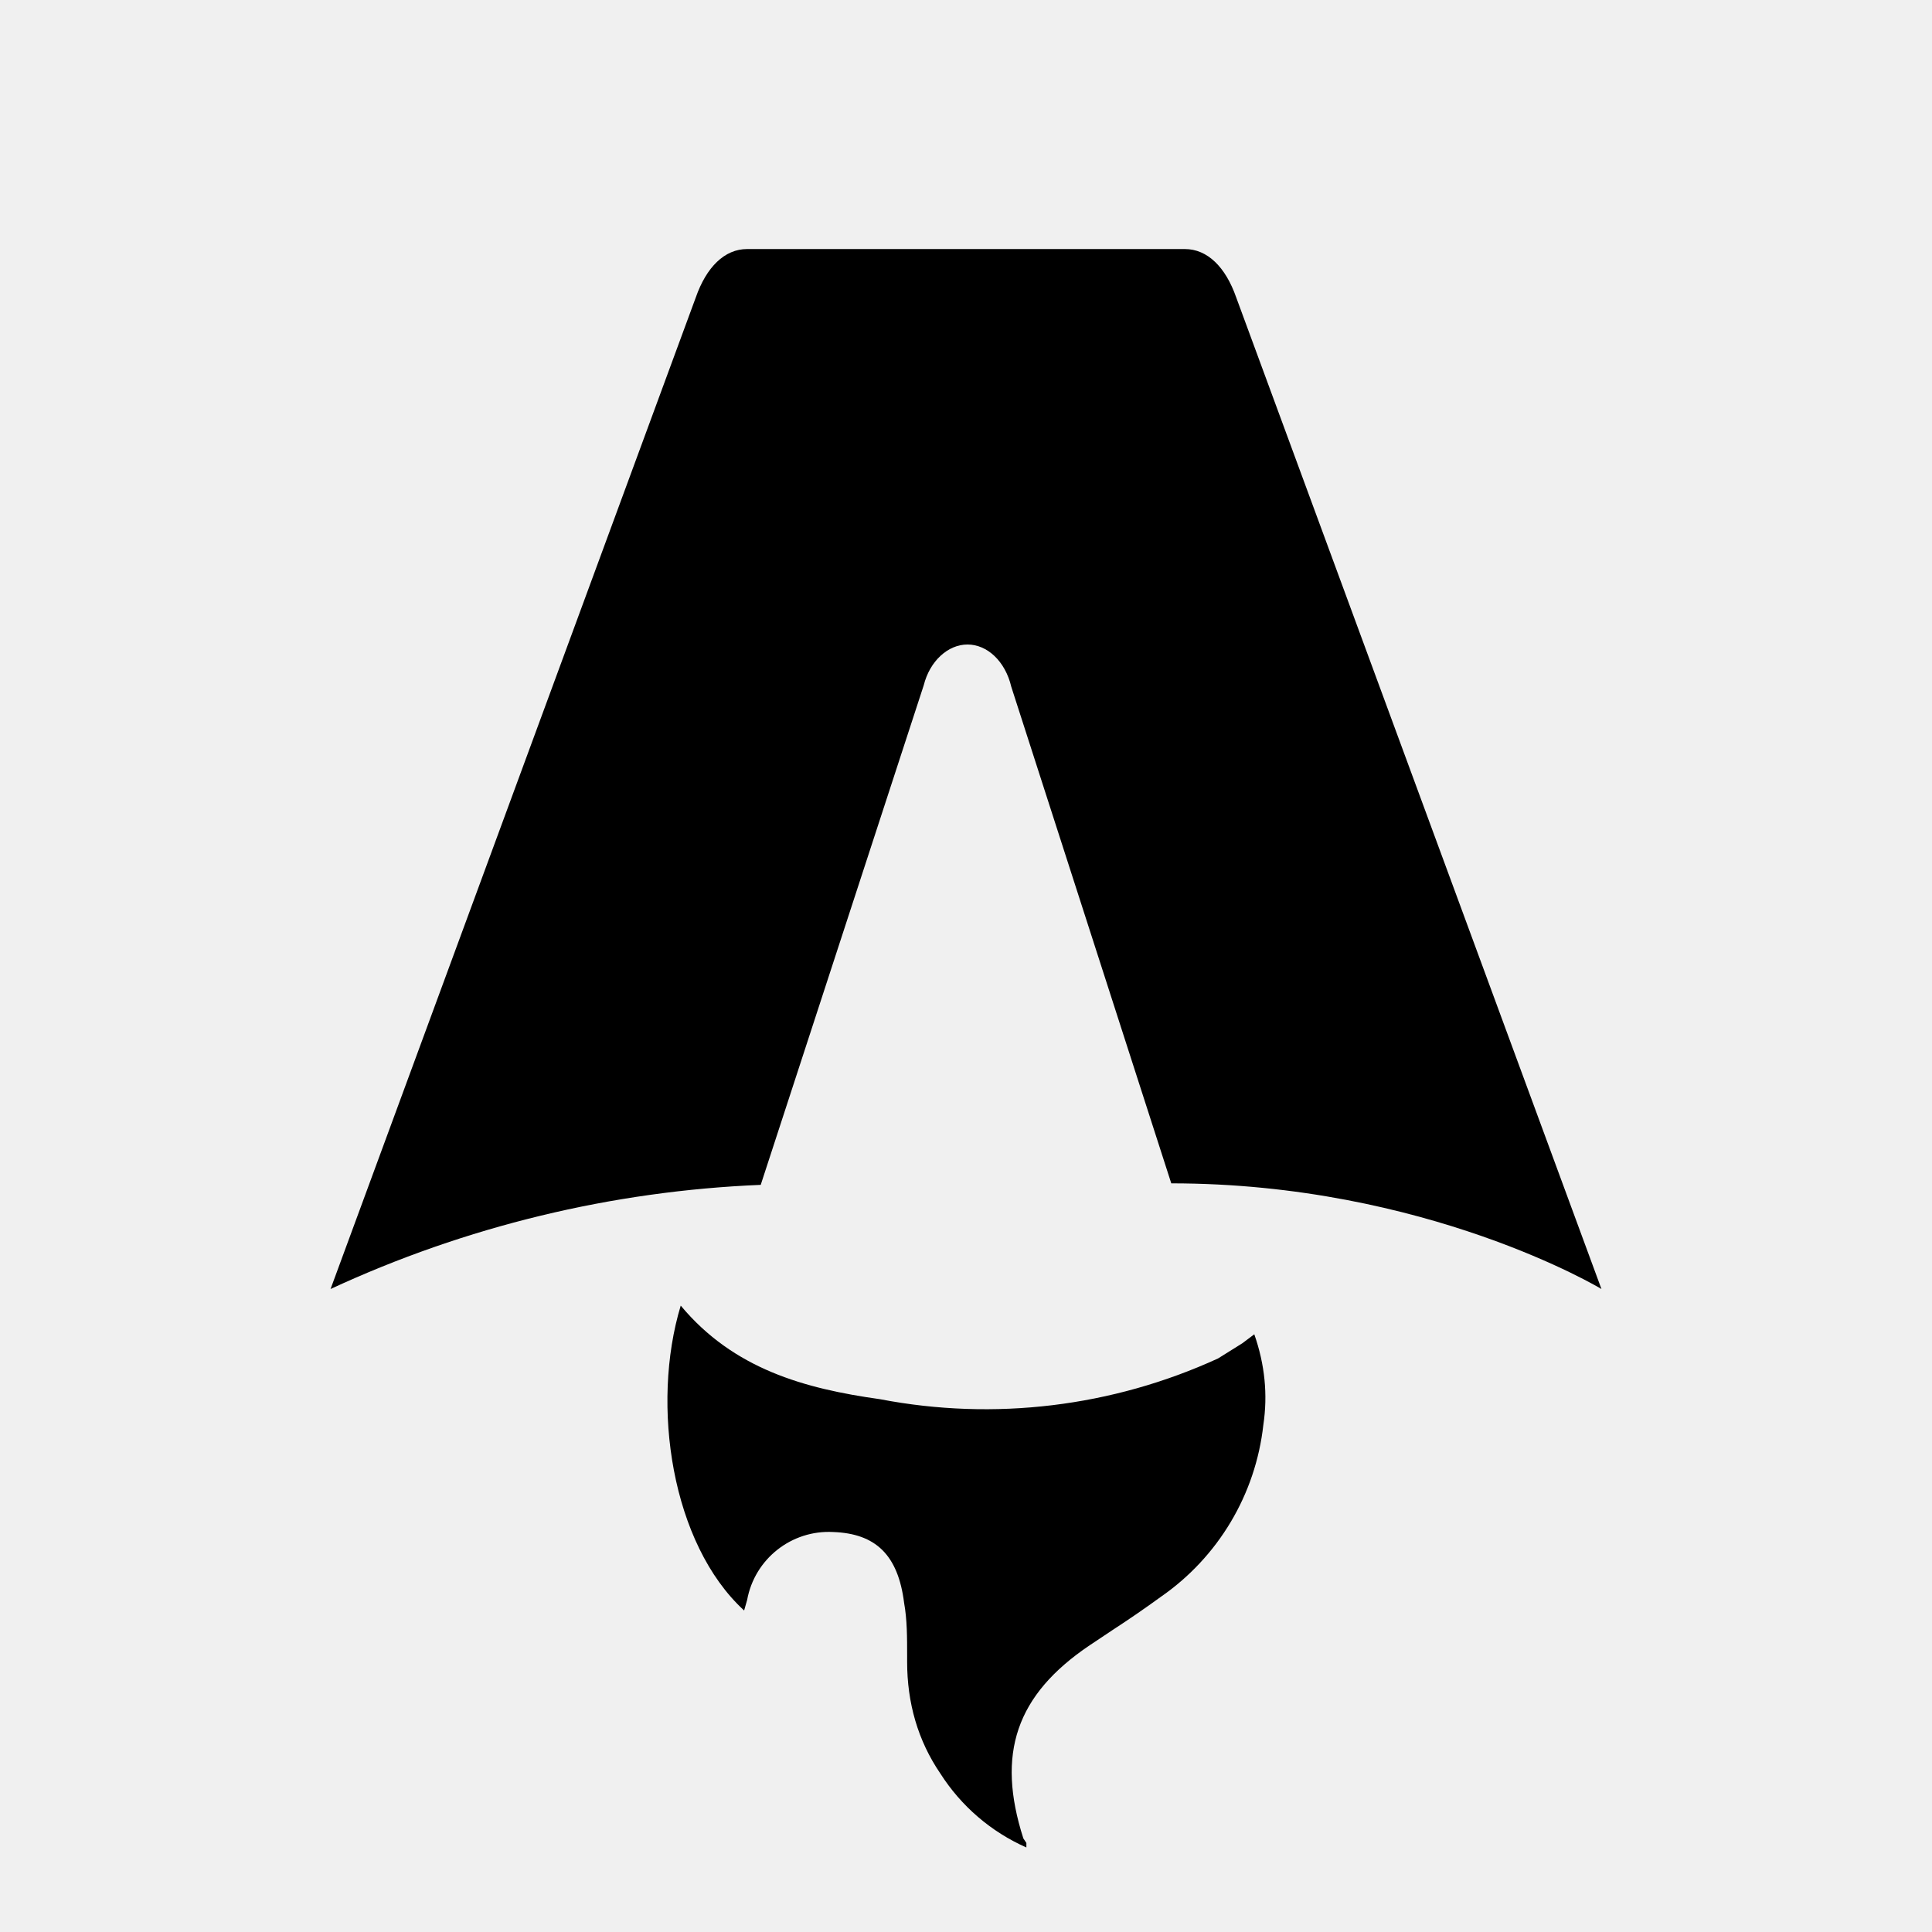
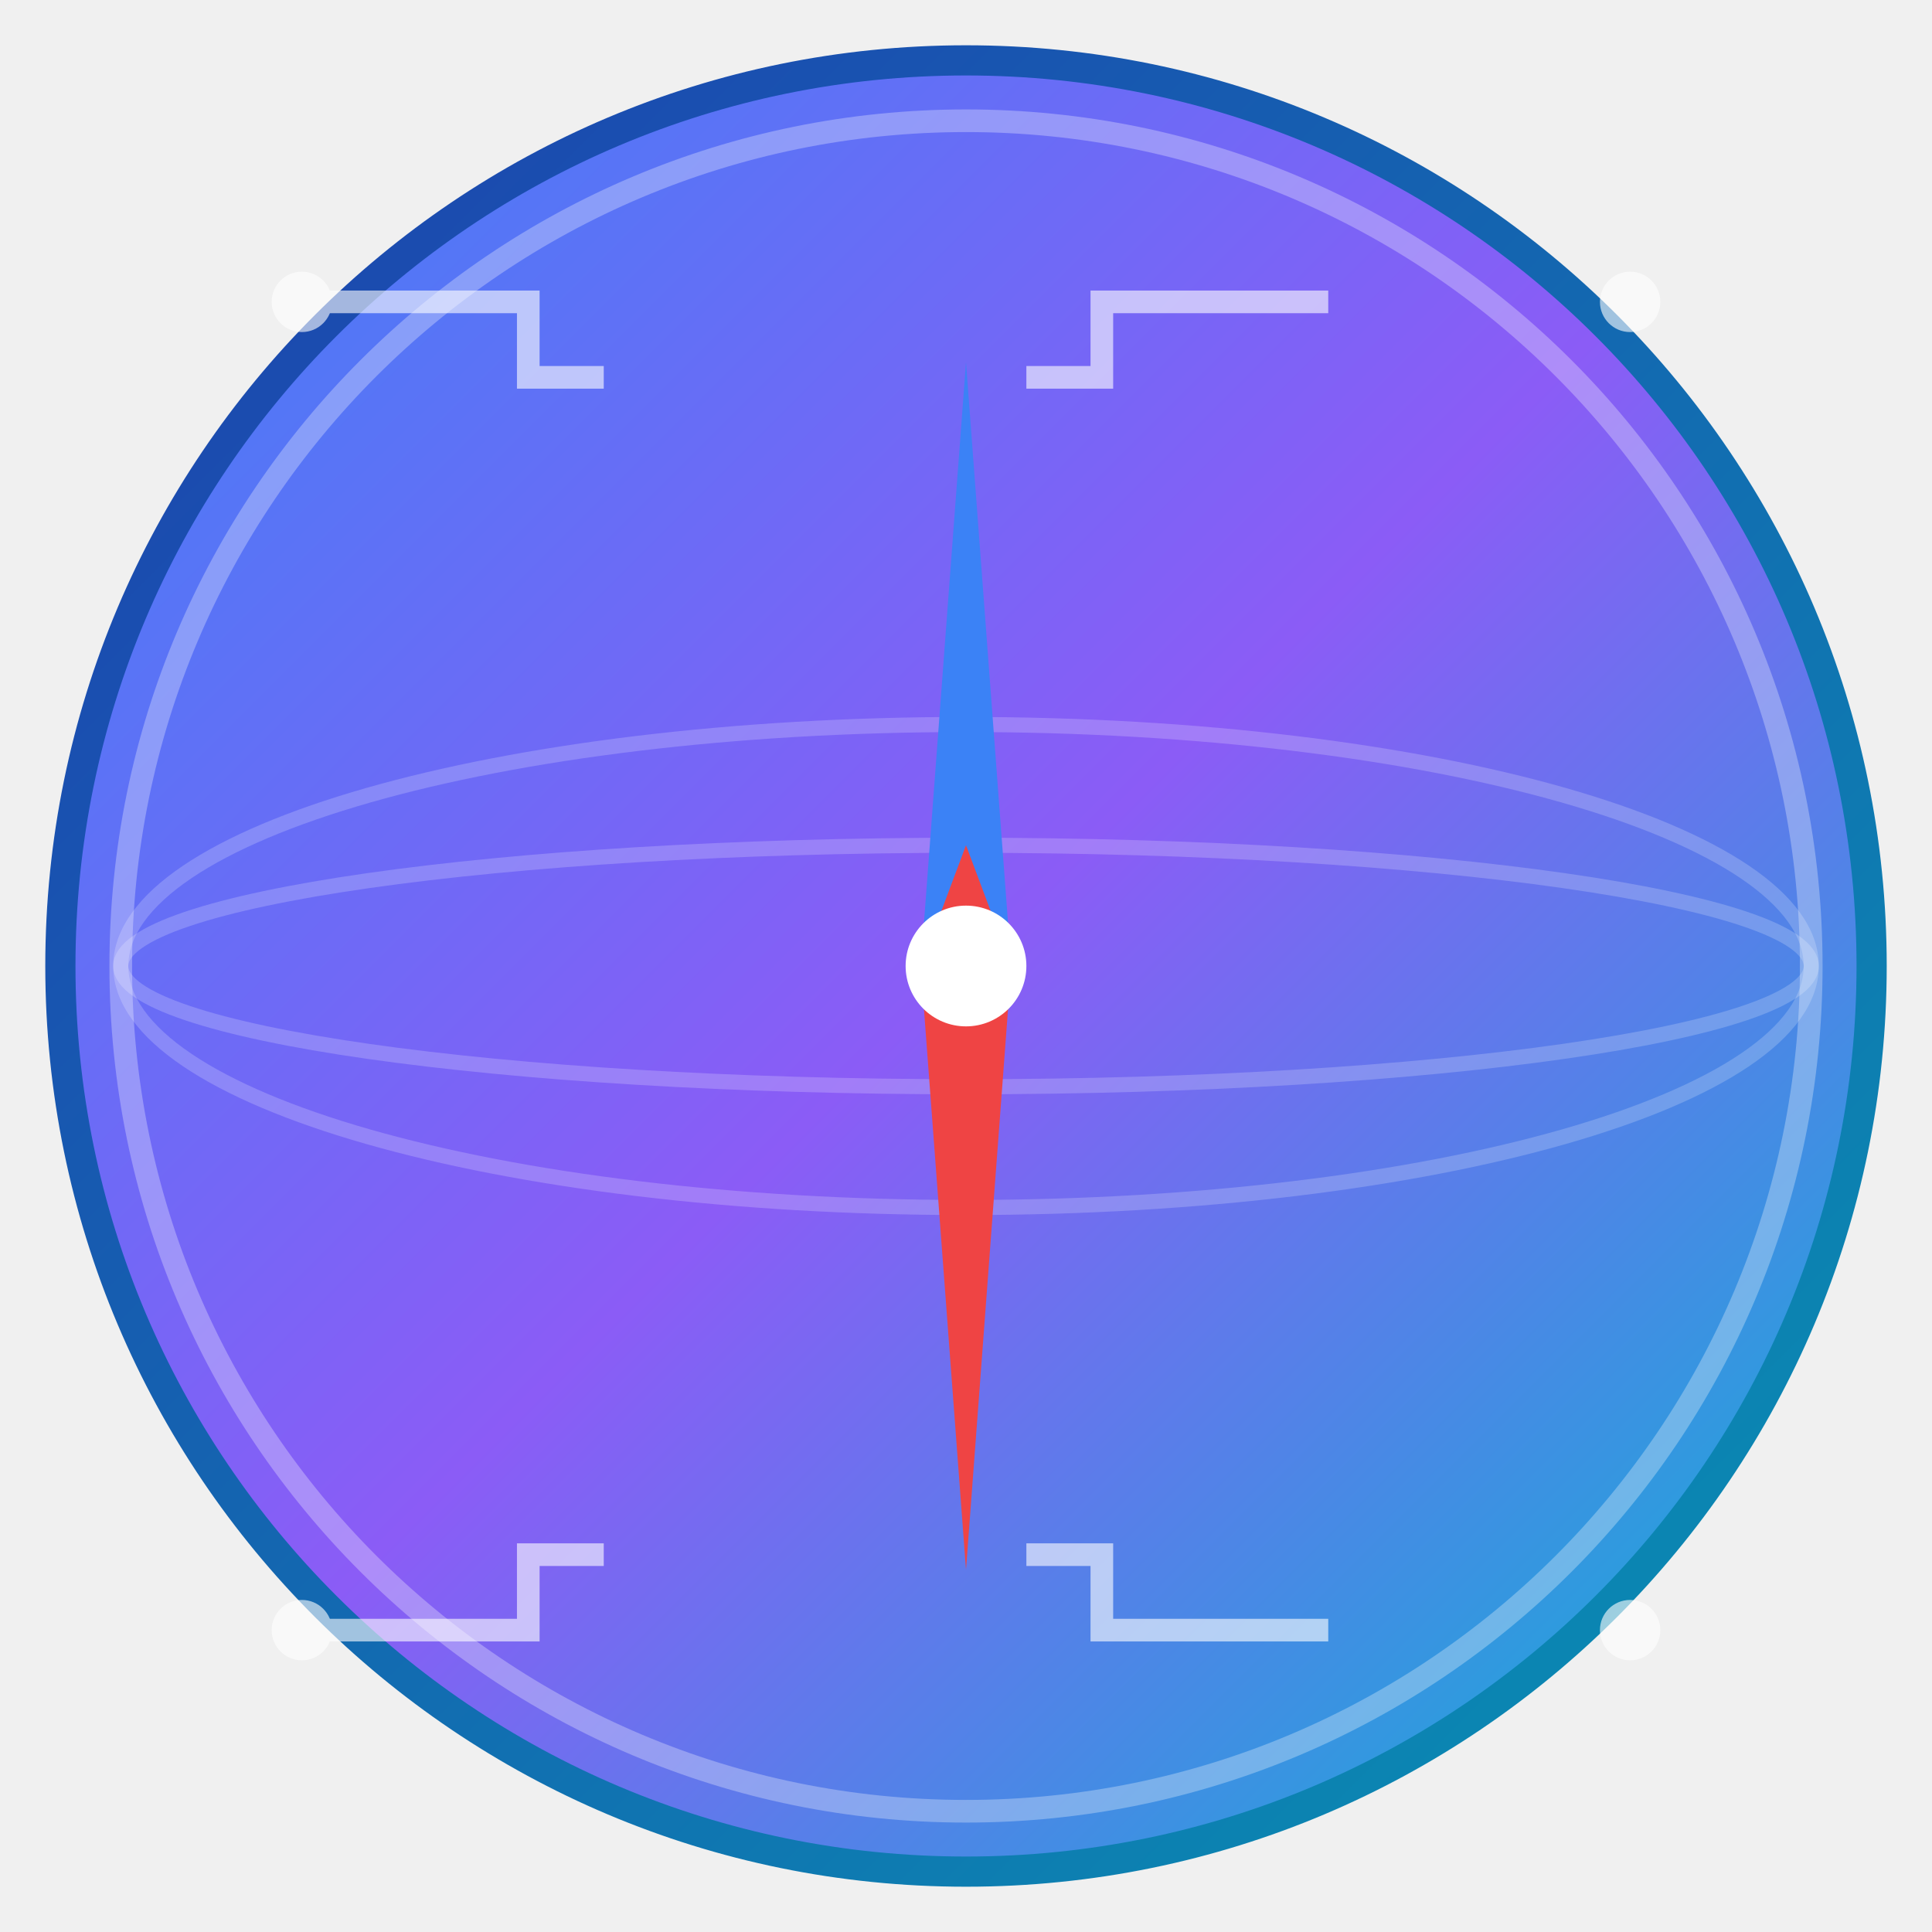
<svg xmlns="http://www.w3.org/2000/svg" fill="none" viewBox="0 0 128 128">
-   <path d="M50.4 78.5a75.1 75.1 0 0 0-28.5 6.9l24.2-65.7c.7-2 1.9-3.2 3.4-3.2h29c1.5 0 2.7 1.2 3.4 3.2l24.2 65.7s-11.6-7-28.5-7L67 45.5c-.4-1.7-1.6-2.8-2.9-2.8-1.3 0-2.5 1.1-2.9 2.7L50.4 78.5Zm-1.1 28.2Zm-4.2-20.2c-2 6.6-.6 15.8 4.2 20.2a17.5 17.5 0 0 1 .2-.7 5.5 5.5 0 0 1 5.7-4.5c2.8.1 4.3 1.5 4.7 4.7.2 1.1.2 2.3.2 3.5v.4c0 2.7.7 5.2 2.2 7.4a13 13 0 0 0 5.7 4.9v-.3l-.2-.3c-1.8-5.6-.5-9.5 4.4-12.8l1.5-1a73 73 0 0 0 3.2-2.2 16 16 0 0 0 6.8-11.4c.3-2 .1-4-.6-6l-.8.6-1.6 1a37 37 0 0 1-22.4 2.7c-5-.7-9.7-2-13.2-6.2Z" />
+   <circle cx="64" cy="64" r="60" fill="url(#gradient)" stroke="url(#strokeGradient)" stroke-width="2" />
+   <path d="M64 8 A56 56 0 0 1 64 120" stroke="currentColor" stroke-width="1.5" opacity="0.3" />
+   <path d="M64 8 A56 56 0 0 0 64 120" stroke="currentColor" stroke-width="1.5" opacity="0.3" />
+   <ellipse cx="64" cy="64" rx="56" ry="16" stroke="currentColor" stroke-width="1" opacity="0.2" />
+   <ellipse cx="64" cy="64" rx="56" ry="8" stroke="currentColor" stroke-width="1" opacity="0.2" />
+   <g transform="translate(64, 64)">
+     <path d="M0 -40 L-3 0 L0 8 L3 0 Z" fill="#3B82F6" />
+     <path d="M0 40 L-3 0 L0 -8 L3 0 Z" fill="#EF4444" />
+     <circle cx="0" cy="0" r="4" fill="currentColor" />
+   </g>
+   <g opacity="0.6">
+     <path d="M20 20 L35 20 L35 25 L40 25" stroke="currentColor" stroke-width="1.5" fill="none" />
+     <path d="M88 20 L73 20 L73 25 L68 25" stroke="currentColor" stroke-width="1.5" fill="none" />
+     <path d="M20 108 L35 108 L35 103 L40 103" stroke="currentColor" stroke-width="1.5" fill="none" />
+     <path d="M88 108 L73 108 L73 103 L68 103" stroke="currentColor" stroke-width="1.5" fill="none" />
+     <circle cx="20" cy="20" r="2" fill="currentColor" />
+     <circle cx="108" cy="20" r="2" fill="currentColor" />
+     <circle cx="20" cy="108" r="2" fill="currentColor" />
+     <circle cx="108" cy="108" r="2" fill="currentColor" />
+   </g>
+   <defs>
+     <linearGradient id="gradient" x1="0%" y1="0%" x2="100%" y2="100%">
+       <stop offset="0%" style="stop-color:#3B82F6;stop-opacity:1" />
+       <stop offset="50%" style="stop-color:#8B5CF6;stop-opacity:1" />
+       <stop offset="100%" style="stop-color:#06B6D4;stop-opacity:1" />
+     </linearGradient>
+     <linearGradient id="strokeGradient" x1="0%" y1="0%" x2="100%" y2="100%">
+       <stop offset="0%" style="stop-color:#1E40AF;stop-opacity:1" />
+       <stop offset="100%" style="stop-color:#0891B2;stop-opacity:1" />
+     </linearGradient>
+   </defs>
  <style>
-         path { fill: #000; }
-         @media (prefers-color-scheme: dark) {
-             path { fill: #FFF; }
-         }
-     </style>
+     path, circle, ellipse { 
+       color: #FFFFFF; 
+     }
+     @media (prefers-color-scheme: dark) {
+       path, circle, ellipse { 
+         color: #FFFFFF; 
+       }
+     }
+     @media (prefers-color-scheme: light) {
+       path, circle, ellipse { 
+         color: #1F2937; 
+       }
+     }
+   </style>
</svg>
